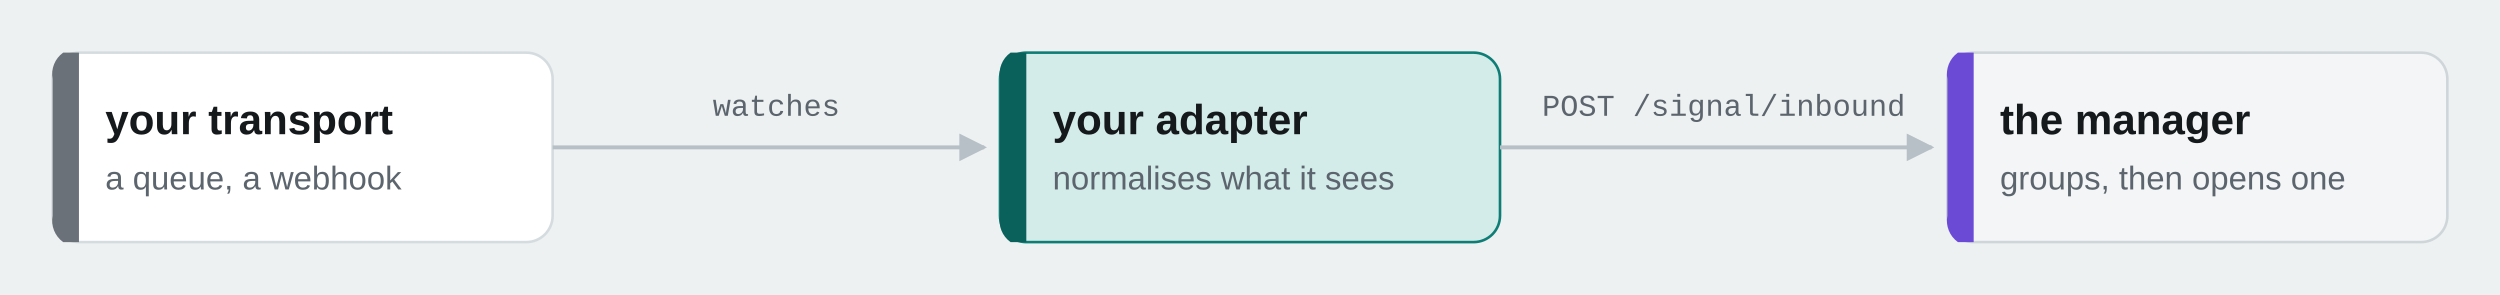
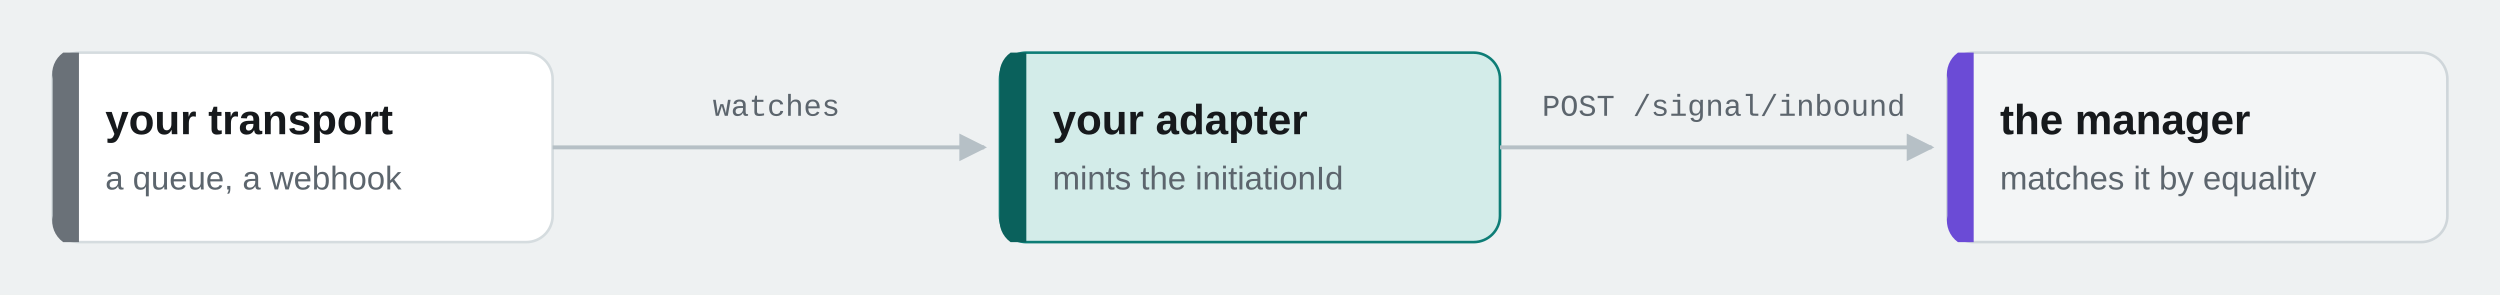
<svg xmlns="http://www.w3.org/2000/svg" viewBox="0 0 950 112" width="950" height="112" role="img">
  <rect width="950" height="112" fill="#eef1f2" />
  <defs>
    <marker id="a" viewBox="0 0 10 10" refX="9" refY="5" markerWidth="7" markerHeight="7" orient="auto-start-reverse">
      <path d="M0,0 L10,5 L0,10 z" fill="#b6c0c6" />
    </marker>
    <marker id="b" viewBox="0 0 10 10" refX="9" refY="5" markerWidth="7" markerHeight="7" orient="auto-start-reverse">
      <path d="M0,0 L10,5 L0,10 z" fill="#6b4bd6" />
    </marker>
  </defs>
  <rect x="20" y="20" width="190" height="72" rx="10" fill="#ffffff" stroke="#d5dcdf" stroke-width="1" />
  <path d="M30,20 H24 A10,10 0 0 0 20,30 V82 A10,10 0 0 0 24,92 H30 V20 Z" fill="#6a7178" />
  <text x="40" y="51" font-family="ui-sans-serif, system-ui, -apple-system, 'Segoe UI', 'Helvetica Neue', Arial, sans-serif" font-size="16" font-weight="600" fill="#16191c">your transport</text>
  <text x="40" y="72" font-family="ui-sans-serif, system-ui, -apple-system, 'Segoe UI', 'Helvetica Neue', Arial, sans-serif" font-size="12.5" fill="#5c656d">a queue, a webhook</text>
  <rect x="380" y="20" width="190" height="72" rx="10" fill="#d3ece9" stroke="#0d7d76" stroke-width="1" />
  <path d="M390,20 H384 A10,10 0 0 0 380,30 V82 A10,10 0 0 0 384,92 H390 V20 Z" fill="#0a615c" />
  <text x="400" y="51" font-family="ui-sans-serif, system-ui, -apple-system, 'Segoe UI', 'Helvetica Neue', Arial, sans-serif" font-size="16" font-weight="600" fill="#16191c">your adapter</text>
-   <text x="400" y="72" font-family="ui-sans-serif, system-ui, -apple-system, 'Segoe UI', 'Helvetica Neue', Arial, sans-serif" font-size="12.5" fill="#5c656d">normalises what it sees</text>
+   <text x="400" y="72" font-family="ui-sans-serif, system-ui, -apple-system, 'Segoe UI', 'Helvetica Neue', Arial, sans-serif" font-size="12.5" fill="#5c656d">mints the initiationId</text>
  <rect x="740" y="20" width="190" height="72" rx="10" fill="#f3f5f6" stroke="#cfd6da" stroke-width="1" />
  <path d="M750,20 H744 A10,10 0 0 0 740,30 V82 A10,10 0 0 0 744,92 H750 V20 Z" fill="#6b4bd6" />
  <text x="760" y="51" font-family="ui-sans-serif, system-ui, -apple-system, 'Segoe UI', 'Helvetica Neue', Arial, sans-serif" font-size="16" font-weight="600" fill="#16191c">the manager</text>
-   <text x="760" y="72" font-family="ui-sans-serif, system-ui, -apple-system, 'Segoe UI', 'Helvetica Neue', Arial, sans-serif" font-size="12.5" fill="#5c656d">groups, then opens one</text>
+   <text x="760" y="72" font-family="ui-sans-serif, system-ui, -apple-system, 'Segoe UI', 'Helvetica Neue', Arial, sans-serif" font-size="12.5" fill="#5c656d">matches it by equality</text>
  <path d="M210,56 H374" fill="none" stroke="#b6c0c6" stroke-width="1.5" marker-end="url(#a)" />
  <text x="295" y="44" text-anchor="middle" font-family="ui-monospace, SFMono-Regular, 'Cascadia Mono', 'Liberation Mono', monospace" font-size="11.5" fill="#5c656d">watches</text>
  <path d="M570,56 H734" fill="none" stroke="#b6c0c6" stroke-width="1.5" marker-end="url(#a)" />
  <text x="655" y="44" text-anchor="middle" font-family="ui-monospace, SFMono-Regular, 'Cascadia Mono', 'Liberation Mono', monospace" font-size="11.5" fill="#5c656d">POST /signal/inbound</text>
</svg>
